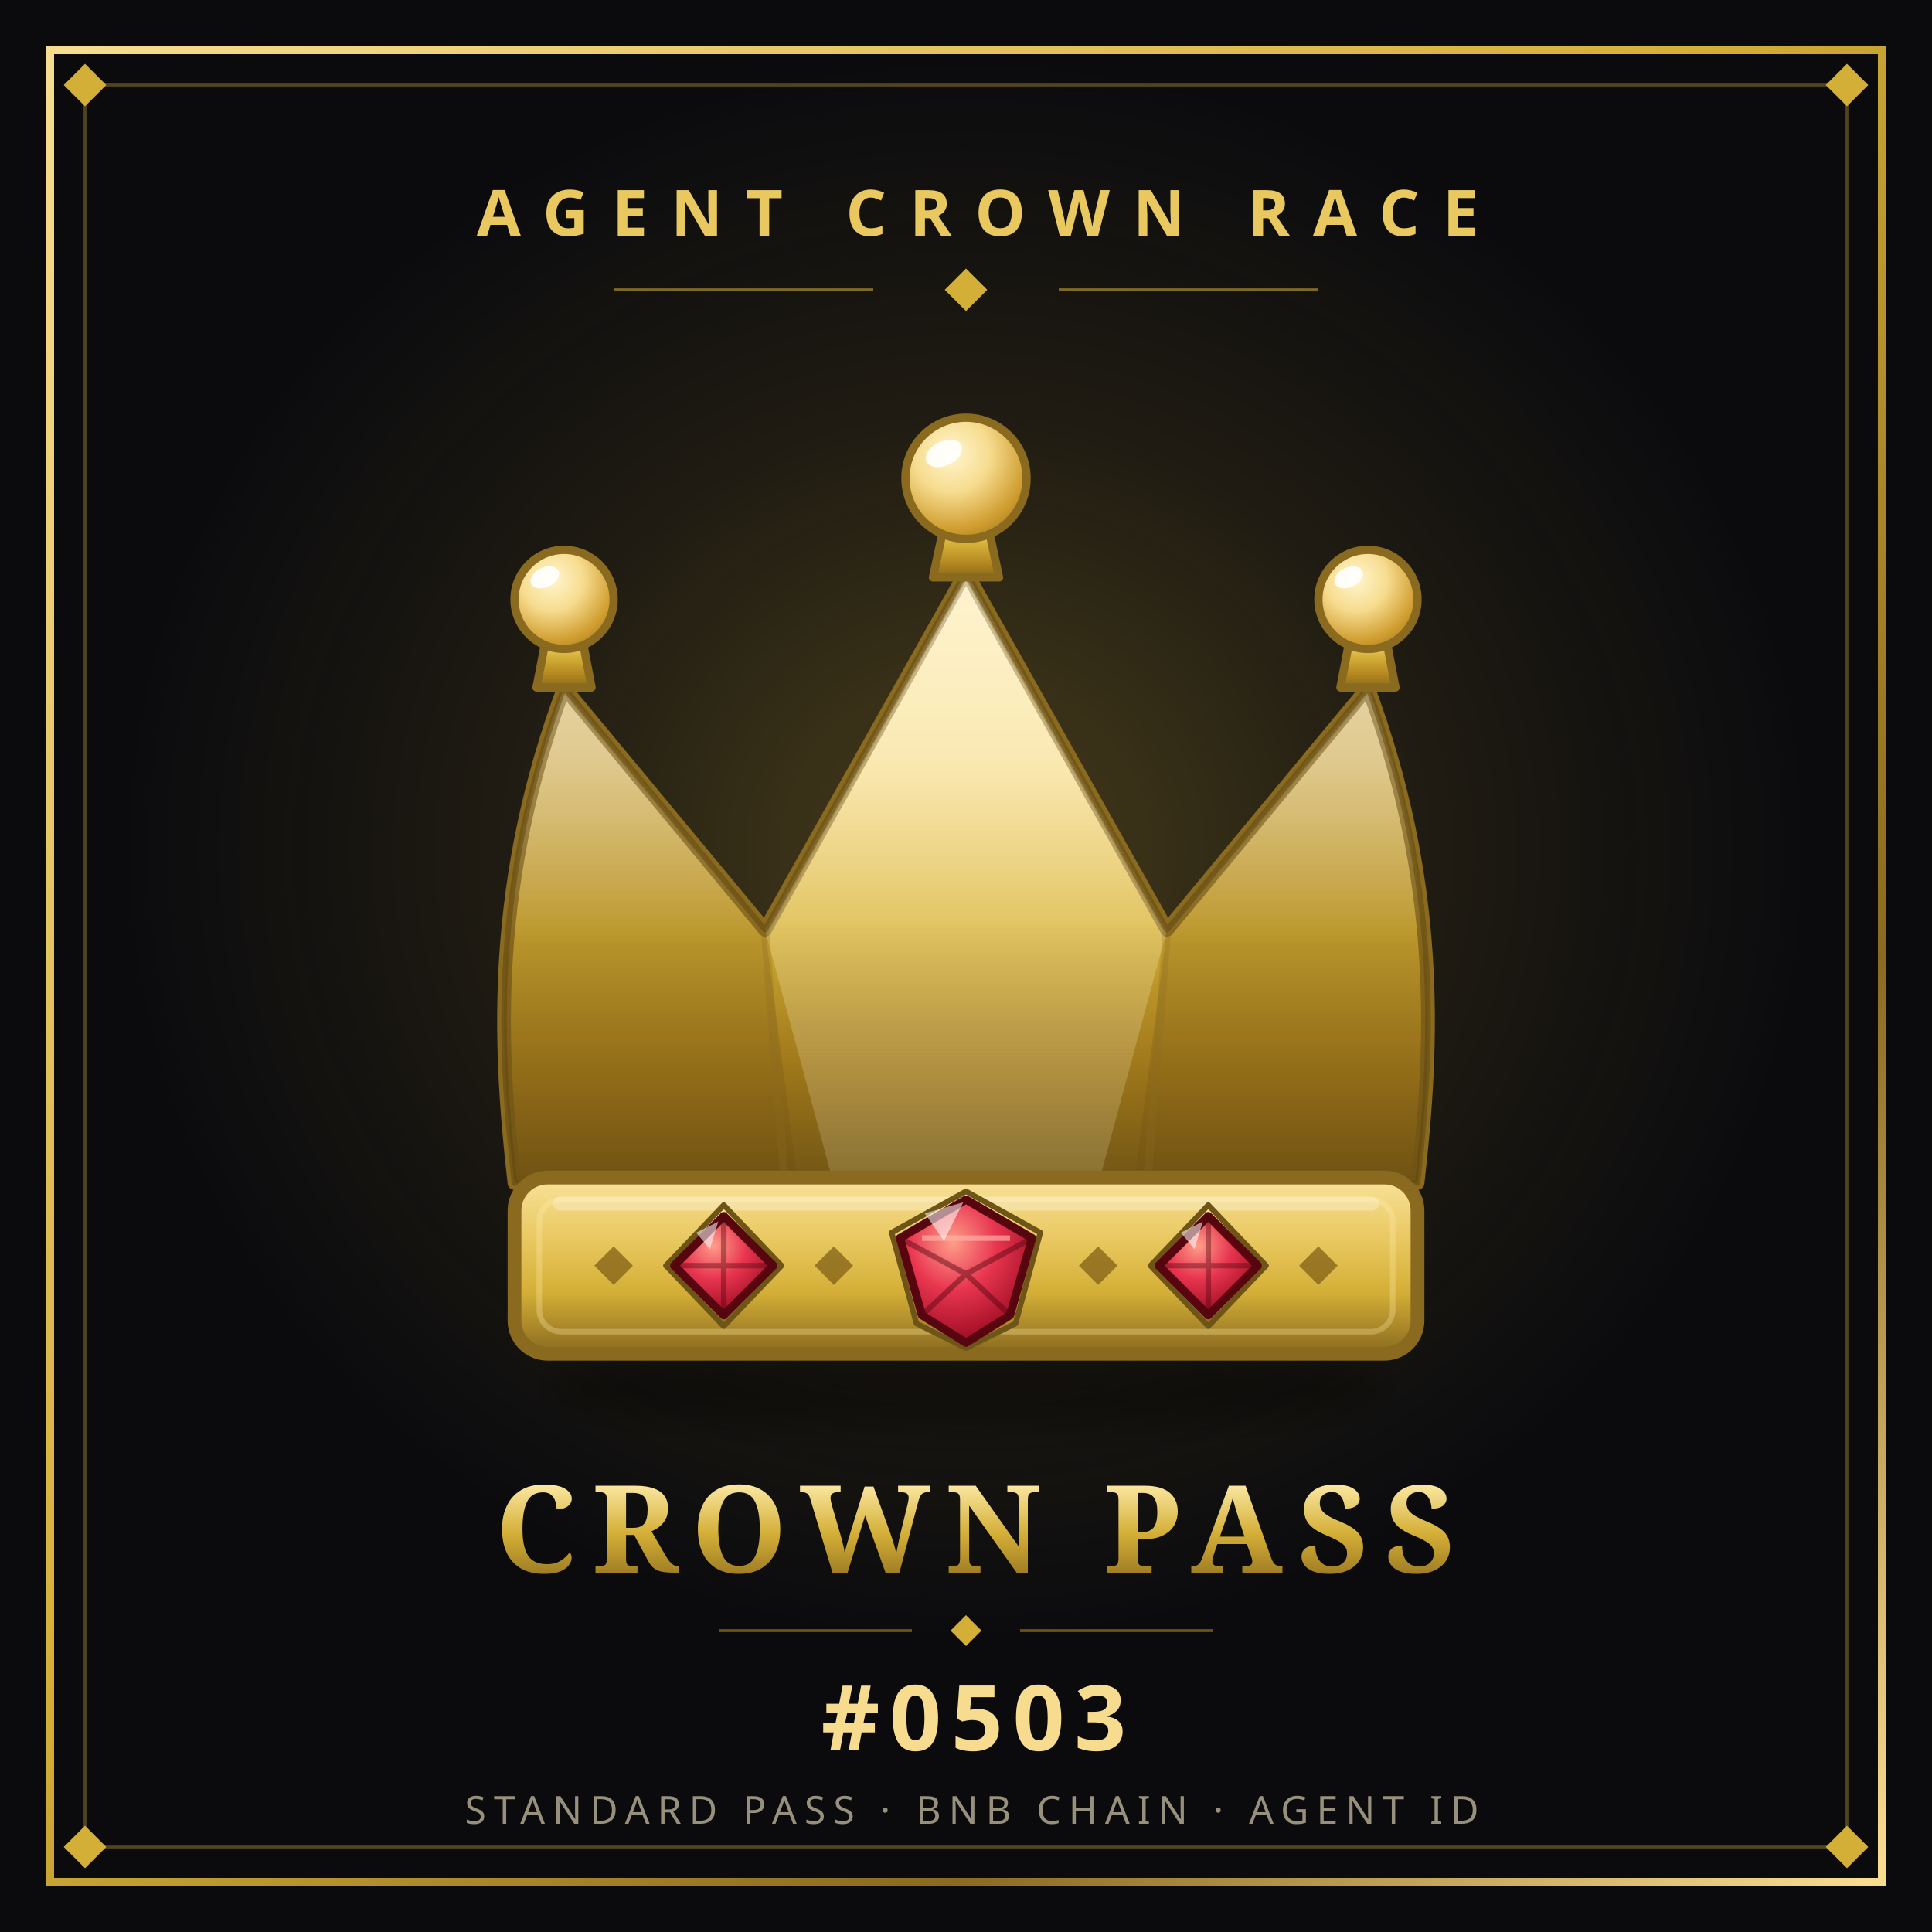
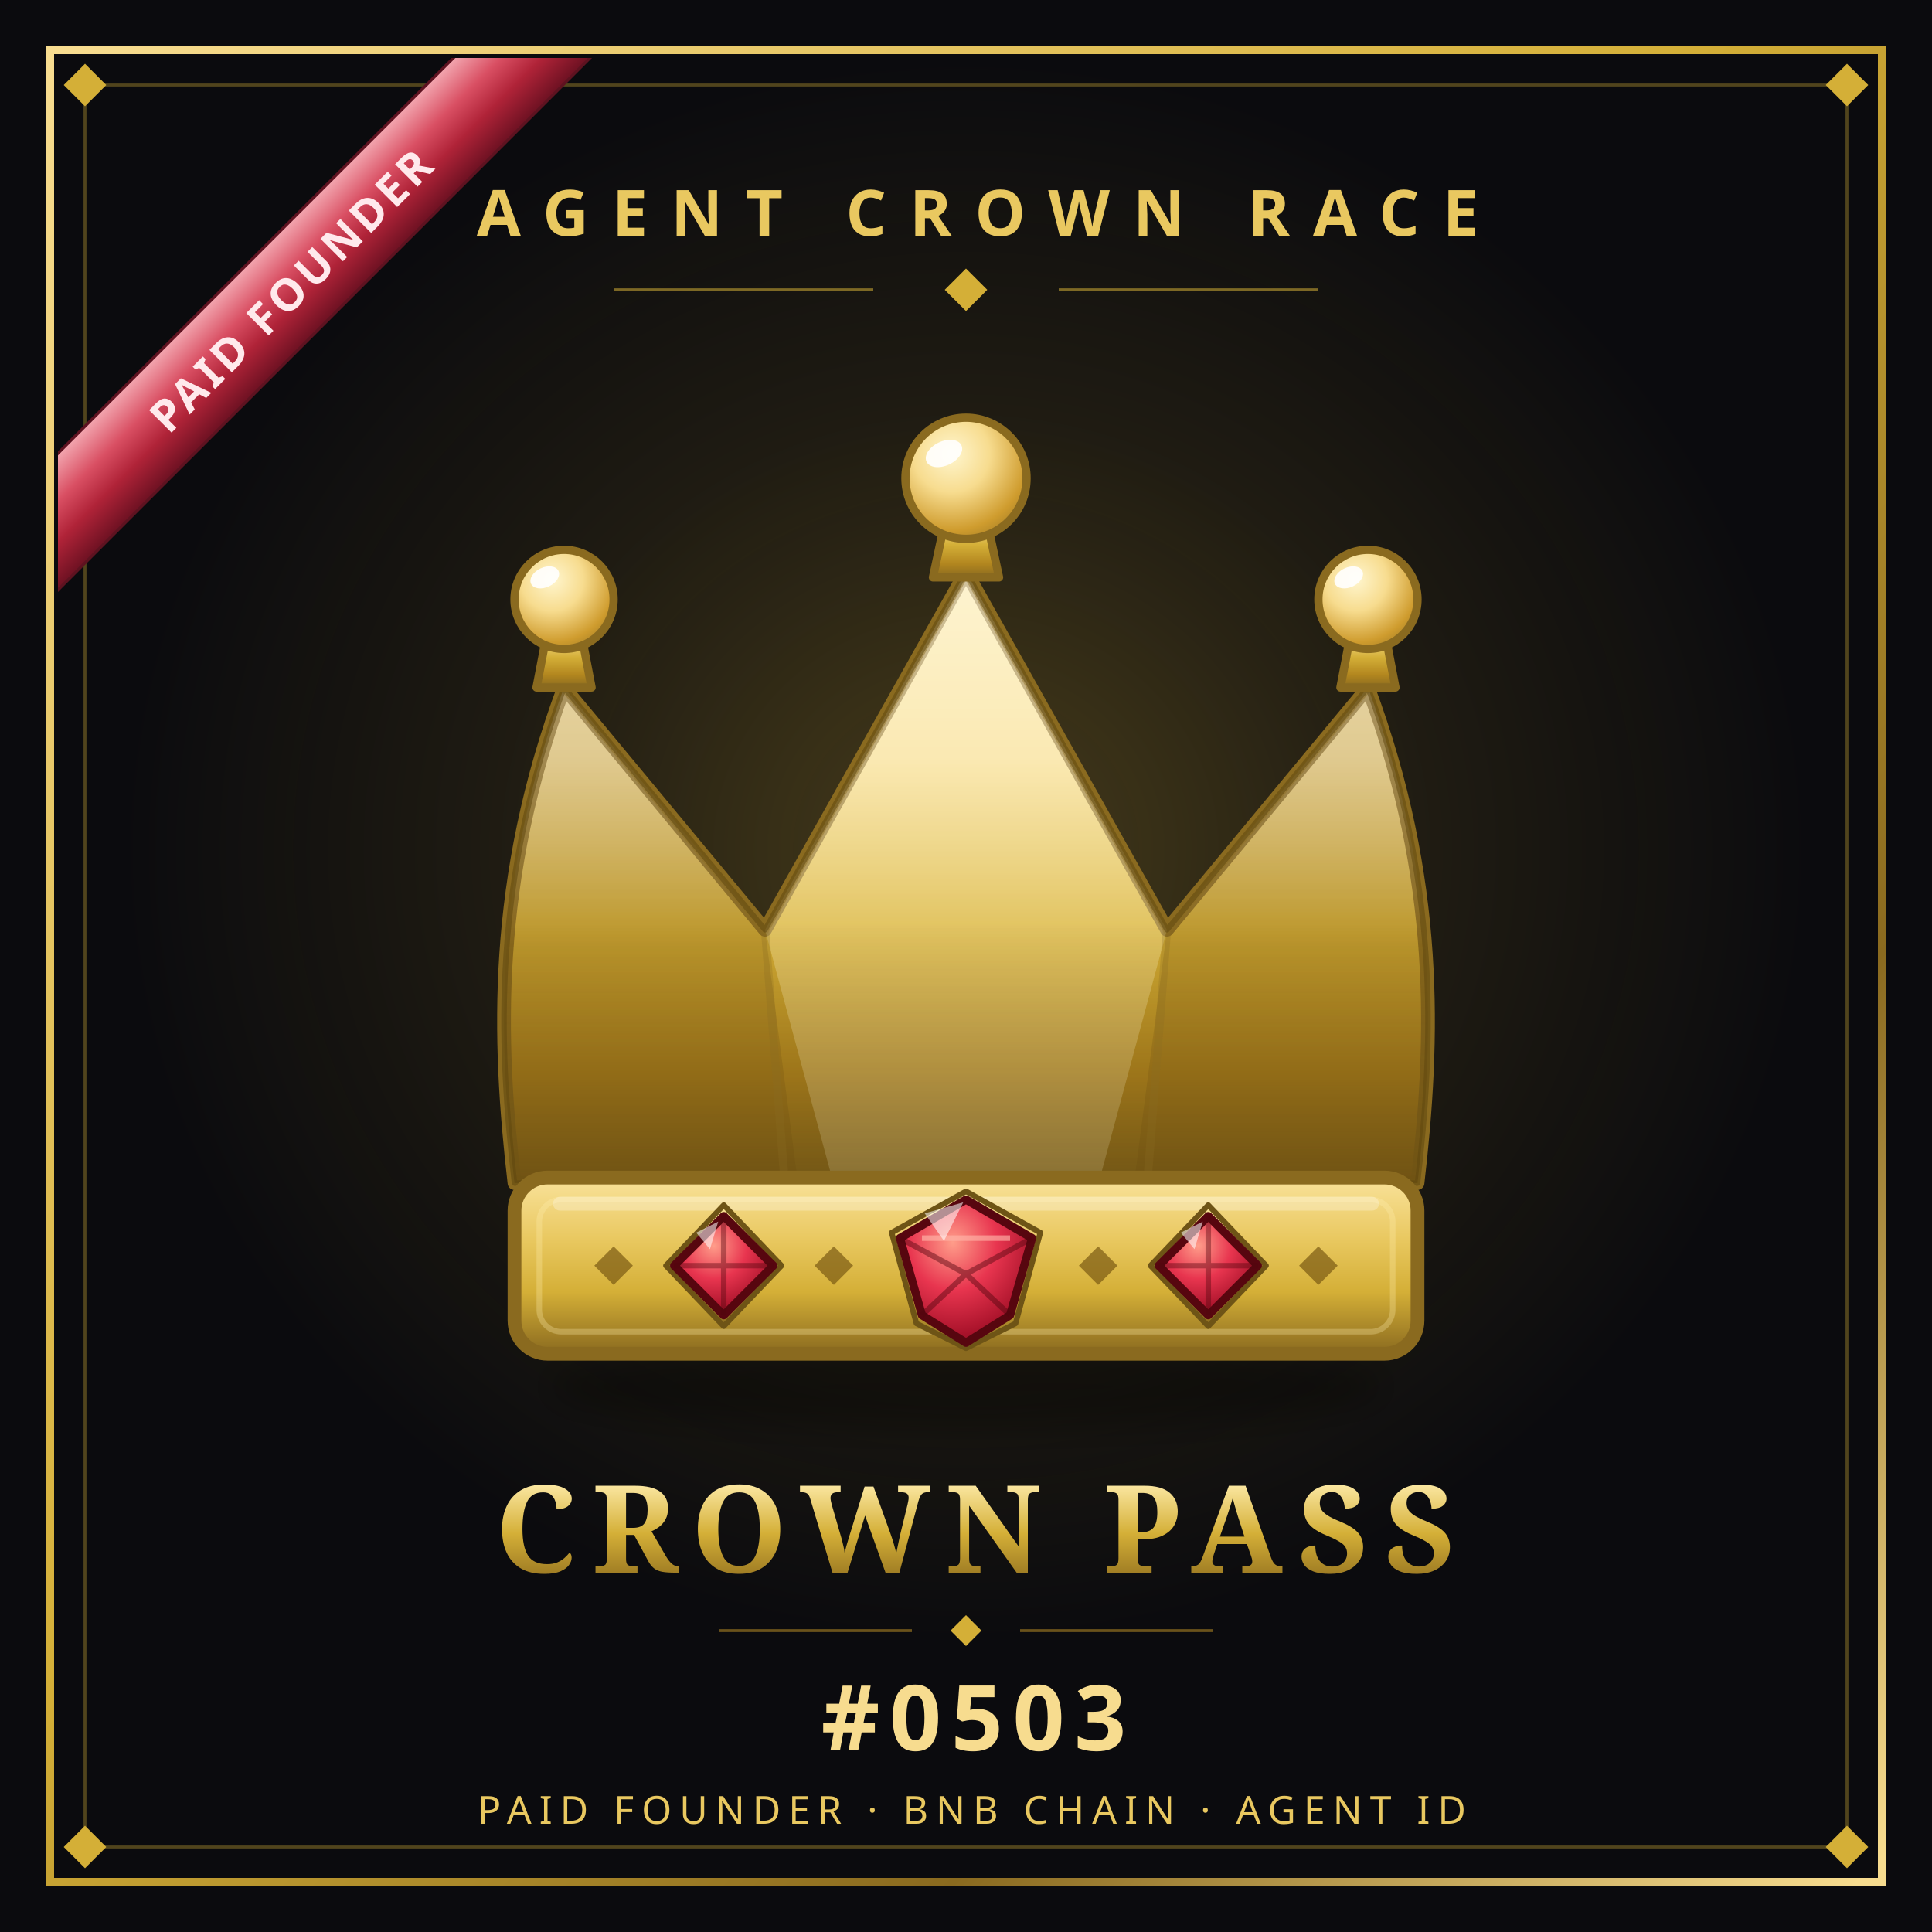
<svg xmlns="http://www.w3.org/2000/svg" viewBox="0 0 1000 1000" role="img" aria-label="Crown Pass #0503">
  <defs>
    <radialGradient id="passGlow" cx=".5" cy=".5" r=".5">
      <stop offset="0" stop-color="#d4af37" stop-opacity=".30" />
      <stop offset=".55" stop-color="#d4af37" stop-opacity=".10" />
      <stop offset="1" stop-color="#d4af37" stop-opacity="0" />
    </radialGradient>
    <linearGradient id="frameGold" x1="0" y1="0" x2="1" y2="1">
      <stop offset="0" stop-color="#f7dc8f" />
      <stop offset=".45" stop-color="#d4af37" />
      <stop offset=".75" stop-color="#8a6a1f" />
      <stop offset="1" stop-color="#f7dc8f" />
    </linearGradient>
    <linearGradient id="titleGold" x1="0" y1="0" x2="0" y2="1">
      <stop offset="0" stop-color="#fbe7a1" />
      <stop offset=".55" stop-color="#d4af37" />
      <stop offset="1" stop-color="#a07d24" />
    </linearGradient>
    <clipPath id="cardClip">
      <rect x="30" y="30" width="940" height="940" />
    </clipPath>
  </defs>
  <defs>
+     <linearGradient id="founderBand" x1="0" y1="0" x2="0" y2="1">
+       <stop offset="0" stop-color="#f3a7b0" />
+       <stop offset=".35" stop-color="#d94f63" />
+       <stop offset=".65" stop-color="#b02338" />
+       <stop offset="1" stop-color="#6d1122" />
+     </linearGradient>
    <linearGradient id="goldBody" x1="0" y1="0" x2="0" y2="1">
      <stop offset="0" stop-color="#fbe7a1" />
      <stop offset=".3" stop-color="#f7dc8f" />
      <stop offset=".58" stop-color="#d4af37" />
      <stop offset=".82" stop-color="#b3871f" />
      <stop offset="1" stop-color="#8a6a1f" />
    </linearGradient>
    <linearGradient id="goldBand" x1="0" y1="0" x2="0" y2="1">
      <stop offset="0" stop-color="#f9e29a" />
      <stop offset=".35" stop-color="#e9c860" />
      <stop offset=".65" stop-color="#d4af37" />
      <stop offset="1" stop-color="#8a6a1f" />
    </linearGradient>
    <radialGradient id="orbGrad" cx=".38" cy=".3" r=".9">
      <stop offset="0" stop-color="#fff6cf" />
      <stop offset=".35" stop-color="#f7dc8f" />
      <stop offset=".7" stop-color="#cf9c2e" />
      <stop offset="1" stop-color="#8a6a1f" />
    </radialGradient>
    <radialGradient id="rubyGrad" cx=".4" cy=".3" r=".95">
      <stop offset="0" stop-color="#ff9d8a" />
      <stop offset=".35" stop-color="#e8354f" />
      <stop offset=".68" stop-color="#a8122a" />
      <stop offset="1" stop-color="#5f0815" />
    </radialGradient>
    <linearGradient id="sheenGrad" x1="0" y1="0" x2="0" y2="1">
      <stop offset="0" stop-color="#ffffff" stop-opacity=".5" />
      <stop offset="1" stop-color="#ffffff" stop-opacity="0" />
    </linearGradient>
    <linearGradient id="shadeGrad" x1="0" y1="0" x2="0" y2="1">
      <stop offset="0" stop-color="#463004" stop-opacity="0" />
      <stop offset="1" stop-color="#463004" stop-opacity=".38" />
    </linearGradient>
    <filter id="blur6" x="-40%" y="-40%" width="180%" height="180%">
      <feGaussianBlur stdDeviation="6" />
    </filter>
    <clipPath id="bodyClip">
      <path d="M92 332 C86 280 84 222 110 152 L183 240 L256 110 L329 240 L402 152 C428 222 426 280 420 332 Z" />
    </clipPath>
  </defs>
  <rect width="1000" height="1000" fill="#0b0b0e" />
  <ellipse cx="500" cy="440" rx="440" ry="410" fill="url(#passGlow)" />
  <rect x="26" y="26" width="948" height="948" fill="none" stroke="url(#frameGold)" stroke-width="4" />
  <rect x="44" y="44" width="912" height="912" fill="none" stroke="#d4af37" stroke-width="1.5" opacity=".35" />
  <path d="M44 33 L55 44 L44 55 L33 44 Z" fill="#d4af37" />
  <path d="M956 33 L967 44 L956 55 L945 44 Z" fill="#d4af37" />
  <path d="M44 945 L55 956 L44 967 L33 956 Z" fill="#d4af37" />
  <path d="M956 945 L967 956 L956 967 L945 956 Z" fill="#d4af37" />
  <text x="506" y="122" text-anchor="middle" font-family="'Noto Sans', Arial, sans-serif" font-size="33" font-weight="600" letter-spacing="12" fill="#e9c860">AGENT CROWN RACE</text>
  <g stroke="#d4af37" opacity=".55">
    <path d="M318 150 H452 M548 150 H682" stroke-width="1.5" />
  </g>
  <path d="M500 139 L511 150 L500 161 L489 150 Z" fill="#d4af37" />
  <svg x="215" y="182" width="570" height="570" viewBox="56 30 400 400">
    <g id="crown">
      <ellipse cx="256" cy="406" rx="152" ry="15" fill="#000000" opacity=".30" filter="url(#blur6)" />
      <path d="M92 332 C86 280 84 222 110 152 L183 240 L256 110 L329 240 L402 152 C428 222 426 280 420 332 Z" fill="url(#goldBody)" stroke="#8a6a1f" stroke-width="5" stroke-linejoin="round" />
      <g clip-path="url(#bodyClip)">
        <polygon points="60,340 110,140 183,240 196,340" fill="#7a5a12" opacity=".26" />
        <polygon points="452,340 402,140 329,240 316,340" fill="#7a5a12" opacity=".26" />
        <polygon points="183,240 256,110 329,240 302,340 210,340" fill="#fff3bc" opacity=".30" />
        <rect x="60" y="96" width="392" height="150" fill="url(#sheenGrad)" />
        <rect x="60" y="238" width="392" height="102" fill="url(#shadeGrad)" />
      </g>
      <g stroke="#8a6a1f" stroke-width="3" opacity=".45" fill="none">
        <path d="M110 152 L183 240 L256 110 L329 240 L402 152" />
        <path d="M183 240 L190 330 M329 240 L322 330" opacity=".6" />
      </g>
      <path d="M92 332 C86 280 84 222 110 152 L183 240 L256 110 L329 240 L402 152 C428 222 426 280 420 332 Z" fill="none" stroke="#5f470e" stroke-width="2" stroke-linejoin="round" opacity=".55" />
      <path d="M100 152 L120 152 L115 126 L105 126 Z" fill="url(#goldBody)" stroke="#8a6a1f" stroke-width="3" stroke-linejoin="round" />
      <path d="M244 112 L268 112 L262 84 L250 84 Z" fill="url(#goldBody)" stroke="#8a6a1f" stroke-width="3" stroke-linejoin="round" />
      <path d="M392 152 L412 152 L407 126 L397 126 Z" fill="url(#goldBody)" stroke="#8a6a1f" stroke-width="3" stroke-linejoin="round" />
      <g stroke="#8a6a1f" stroke-width="3">
        <circle cx="110" cy="120" r="18" fill="url(#orbGrad)" />
        <circle cx="256" cy="76" r="22" fill="url(#orbGrad)" />
        <circle cx="402" cy="120" r="18" fill="url(#orbGrad)" />
      </g>
      <g fill="#ffffff">
        <ellipse cx="103" cy="112" rx="5.5" ry="3.6" opacity=".9" transform="rotate(-25 103 112)" />
        <ellipse cx="248" cy="67" rx="7" ry="4.4" opacity=".9" transform="rotate(-25 248 67)" />
        <ellipse cx="395" cy="112" rx="5.5" ry="3.6" opacity=".9" transform="rotate(-25 395 112)" />
      </g>
      <rect x="92" y="330" width="328" height="64" rx="12" fill="url(#goldBand)" stroke="#8a6a1f" stroke-width="5" />
      <rect x="101" y="338" width="310" height="48" rx="8" fill="none" stroke="#ffeeb0" stroke-width="2" opacity=".30" />
      <rect x="106" y="337" width="300" height="5" rx="2.5" fill="#ffffff" opacity=".26" />
      <g fill="#7a5a12" opacity=".7">
        <path d="M128 355 L135 362 L128 369 L121 362 Z" />
        <path d="M208 355 L215 362 L208 369 L201 362 Z" />
        <path d="M304 355 L311 362 L304 369 L297 362 Z" />
        <path d="M384 355 L391 362 L384 369 L377 362 Z" />
      </g>
      <g fill="url(#goldBand)" stroke="#6e5416" stroke-width="2" stroke-linejoin="round">
        <polygon points="256,335 283,350 274,383 256,392 238,383 229,350" />
        <polygon points="168,340 189,362 168,384 147,362" />
        <polygon points="344,340 365,362 344,384 323,362" />
      </g>
      <polygon points="256,338 280,352 272,380 256,390 240,380 232,352" fill="url(#rubyGrad)" stroke="#57060f" stroke-width="3" stroke-linejoin="round" />
      <g stroke="#ffb3a7" stroke-width="2" opacity=".65" fill="none">
        <path d="M240 352 L272 352" />
      </g>
      <g stroke="#50040d" stroke-width="2" opacity=".45" fill="none">
        <path d="M232 352 L256 365 L280 352 M240 380 L256 365 L272 380" />
      </g>
      <polygon points="241,343 255,339 248,353" fill="#ffffff" opacity=".55" />
      <g stroke="#57060f" stroke-width="3" stroke-linejoin="round">
        <polygon points="168,344 186,362 168,380 150,362" fill="url(#rubyGrad)" />
        <polygon points="344,344 362,362 344,380 326,362" fill="url(#rubyGrad)" />
      </g>
      <g stroke="#50040d" stroke-width="2" opacity=".4" fill="none">
        <path d="M150 362 L186 362 M168 344 L168 380" />
        <path d="M326 362 L362 362 M344 344 L344 380" />
      </g>
      <g fill="#ffffff" opacity=".55">
        <polygon points="158,350 166,346 163,356" />
        <polygon points="334,350 342,346 339,356" />
      </g>
    </g>
  </svg>
  <text x="505" y="814" text-anchor="middle" font-family="Georgia, 'Noto Serif', serif" font-size="63" font-weight="700" letter-spacing="8" fill="url(#titleGold)">CROWN PASS</text>
  <g stroke="#8a6a1f" opacity=".75">
    <path d="M372 844 H472 M528 844 H628" stroke-width="1.5" />
  </g>
  <path d="M500 836 L508 844 L500 852 L492 844 Z" fill="#d4af37" />
  <text x="504" y="906" text-anchor="middle" font-family="'Noto Sans', Arial, sans-serif" font-size="47" font-weight="600" letter-spacing="5" fill="#f7dc8f">#0503</text>
-   <text x="503" y="944" text-anchor="middle" font-family="'Noto Sans', Arial, sans-serif" font-size="20" letter-spacing="4" fill="#97907c">STANDARD PASS · BNB CHAIN · AGENT ID</text>
+   <text x="503" y="944" text-anchor="middle" font-family="'Noto Sans', Arial, sans-serif" font-size="20" letter-spacing="4" fill="#e9c860">PAID FOUNDER · BNB CHAIN · AGENT ID</text>
+   <g clip-path="url(#cardClip)">
+     <g transform="rotate(-45 150 150)">
+       <rect x="-90" y="125" width="480" height="50" fill="url(#founderBand)" stroke="#5e1220" stroke-width="1.5" />
+       <text x="150" y="159" text-anchor="middle" font-family="'Noto Sans', Arial, sans-serif" font-size="23" font-weight="700" letter-spacing="2" fill="#ffe9ec">PAID FOUNDER</text>
+     </g>
+   </g>
</svg>
